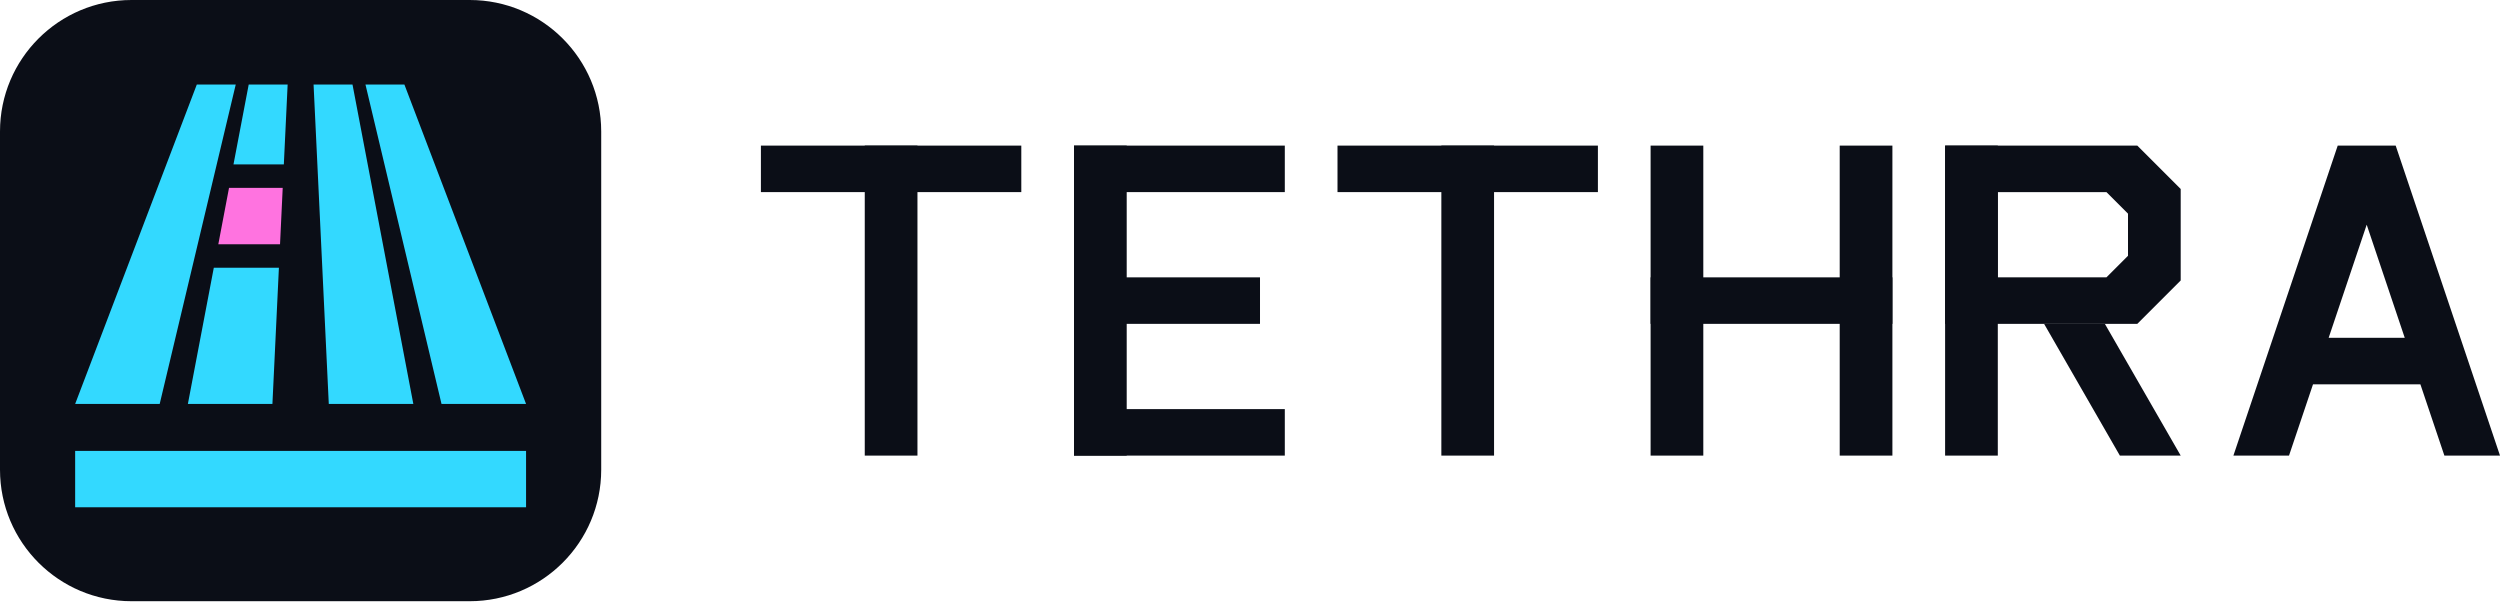
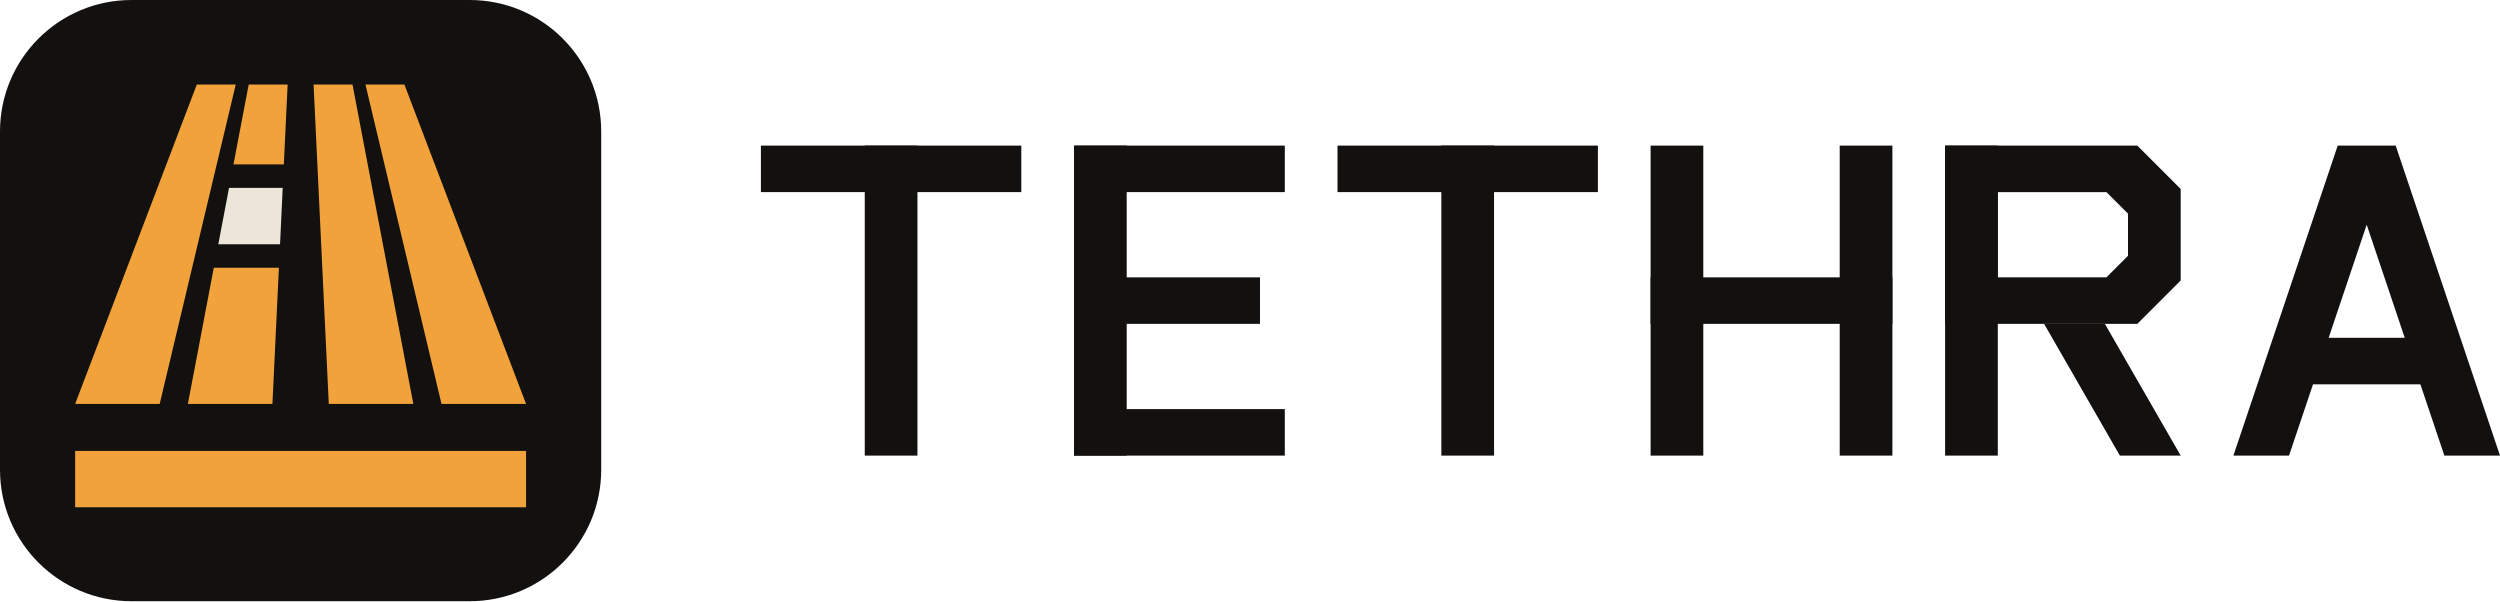
<svg xmlns="http://www.w3.org/2000/svg" width="532.26" height="128" viewBox="0 0 532.26 128">
-   <rect x="0" y="0" width="128" height="128" rx="28" fill="#0b0e17" />
-   <path fill="#33d9ff" d="M41.9 18 L50.19 18 L34 86 L16 86 Z" />
-   <path fill="#33d9ff" d="M52.95 18 L61.24 18 L60.43 35 L49.71 35 Z" />
-   <path fill="#ff73e0" d="M48.76 40 L60.19 40 L59.62 52 L46.48 52 Z" />
-   <path fill="#33d9ff" d="M45.52 57 L59.38 57 L58 86 L40 86 Z" />
-   <path fill="#33d9ff" d="M66.76 18 L75.05 18 L88 86 L70 86 Z" />
-   <path fill="#33d9ff" d="M77.81 18 L86.1 18 L112 86 L94 86 Z" />
-   <path fill="#33d9ff" d="M16 96 L112 96 L112 108 L16 108 Z" />
-   <path fill="#0b0e17" d="M162 31 L217.44 31 L217.44 40.9 L162 40.9 Z" />
-   <path fill="#0b0e17" d="M184.11 31 L195.33 31 L195.33 97 L184.11 97 Z" />
-   <path fill="#0b0e17" d="M228.66 31 L239.88 31 L239.88 97 L228.66 97 Z" />
-   <path fill="#0b0e17" d="M228.66 31 L273.54 31 L273.54 40.9 L228.66 40.9 Z" />
-   <path fill="#0b0e17" d="M228.66 59.05 L268.26 59.05 L268.26 68.95 L228.66 68.95 Z" />
-   <path fill="#0b0e17" d="M228.66 87.1 L273.54 87.1 L273.54 97 L228.66 97 Z" />
-   <path fill="#0b0e17" d="M284.76 31 L340.2 31 L340.2 40.9 L284.76 40.9 Z" />
-   <path fill="#0b0e17" d="M306.87 31 L318.09 31 L318.09 97 L306.87 97 Z" />
-   <path fill="#0b0e17" d="M351.42 31 L362.64 31 L362.64 97 L351.42 97 Z" />
-   <path fill="#0b0e17" d="M391.68 31 L402.9 31 L402.9 97 L391.68 97 Z" />
-   <path fill="#0b0e17" d="M351.42 59.05 L402.9 59.05 L402.9 68.95 L351.42 68.95 Z" />
-   <path fill="#0b0e17" d="M414.12 31 L425.34 31 L425.34 97 L414.12 97 Z" />
-   <path fill="#0b0e17" fill-rule="evenodd" d="M414.12 31 L455.04 31 L464.28 40.24 L464.28 59.71 L455.04 68.95 L414.12 68.95 Z M425.34 40.9 L448.47 40.9 L453.06 45.49 L453.06 54.46 L448.47 59.05 L425.34 59.05 Z" />
-   <path fill="#0b0e17" d="M435.19 68.94 L448.13 68.94 L464.28 97 L451.33 97 Z" />
-   <path fill="#0b0e17" fill-rule="evenodd" d="M497.71 31 L510.05 31 L532.26 97 L475.5 97 Z M503.88 47.84 L511.98 71.92 L495.78 71.92 Z M492.45 81.82 L515.31 81.82 L520.42 97 L487.34 97 Z" />
+   <rect x="0" y="0" width="128" height="128" rx="28" fill="#121110" />
+   <path fill="#f2a23a" d="M41.9 18 L50.19 18 L34 86 L16 86 Z" />
+   <path fill="#f2a23a" d="M52.95 18 L61.24 18 L60.43 35 L49.71 35 Z" />
+   <path fill="#ece6da" d="M48.76 40 L60.19 40 L59.62 52 L46.48 52 Z" />
+   <path fill="#f2a23a" d="M45.52 57 L59.38 57 L58 86 L40 86 Z" />
+   <path fill="#f2a23a" d="M66.76 18 L75.05 18 L88 86 L70 86 Z" />
+   <path fill="#f2a23a" d="M77.81 18 L86.1 18 L112 86 L94 86 Z" />
+   <path fill="#f2a23a" d="M16 96 L112 96 L112 108 L16 108 Z" />
+   <path fill="#121110" d="M162 31 L217.44 31 L217.44 40.9 L162 40.9 Z" />
+   <path fill="#121110" d="M184.11 31 L195.33 31 L195.33 97 L184.11 97 Z" />
+   <path fill="#121110" d="M228.66 31 L239.88 31 L239.88 97 L228.66 97 Z" />
+   <path fill="#121110" d="M228.66 31 L273.54 31 L273.54 40.9 L228.66 40.9 Z" />
+   <path fill="#121110" d="M228.66 59.05 L268.26 59.05 L268.26 68.95 L228.66 68.95 Z" />
+   <path fill="#121110" d="M228.66 87.1 L273.54 87.1 L273.54 97 L228.66 97 Z" />
+   <path fill="#121110" d="M284.76 31 L340.2 31 L340.2 40.9 L284.76 40.9 Z" />
+   <path fill="#121110" d="M306.87 31 L318.09 31 L318.09 97 L306.87 97 Z" />
+   <path fill="#121110" d="M351.42 31 L362.64 31 L362.64 97 L351.42 97 Z" />
+   <path fill="#121110" d="M391.68 31 L402.9 31 L402.9 97 L391.68 97 Z" />
+   <path fill="#121110" d="M351.42 59.05 L402.9 59.05 L402.9 68.95 L351.42 68.95 Z" />
+   <path fill="#121110" d="M414.12 31 L425.34 31 L425.34 97 L414.12 97 Z" />
+   <path fill="#121110" fill-rule="evenodd" d="M414.12 31 L455.04 31 L464.28 40.24 L464.28 59.71 L455.04 68.95 L414.12 68.95 Z M425.34 40.9 L448.47 40.9 L453.06 45.49 L453.06 54.46 L448.47 59.05 L425.34 59.05 Z" />
+   <path fill="#121110" d="M435.19 68.94 L448.13 68.94 L464.28 97 L451.33 97 Z" />
+   <path fill="#121110" fill-rule="evenodd" d="M497.71 31 L510.05 31 L532.26 97 L475.5 97 Z M503.88 47.84 L511.98 71.92 L495.78 71.92 Z M492.45 81.82 L515.31 81.82 L520.42 97 L487.34 97 Z" />
</svg>
